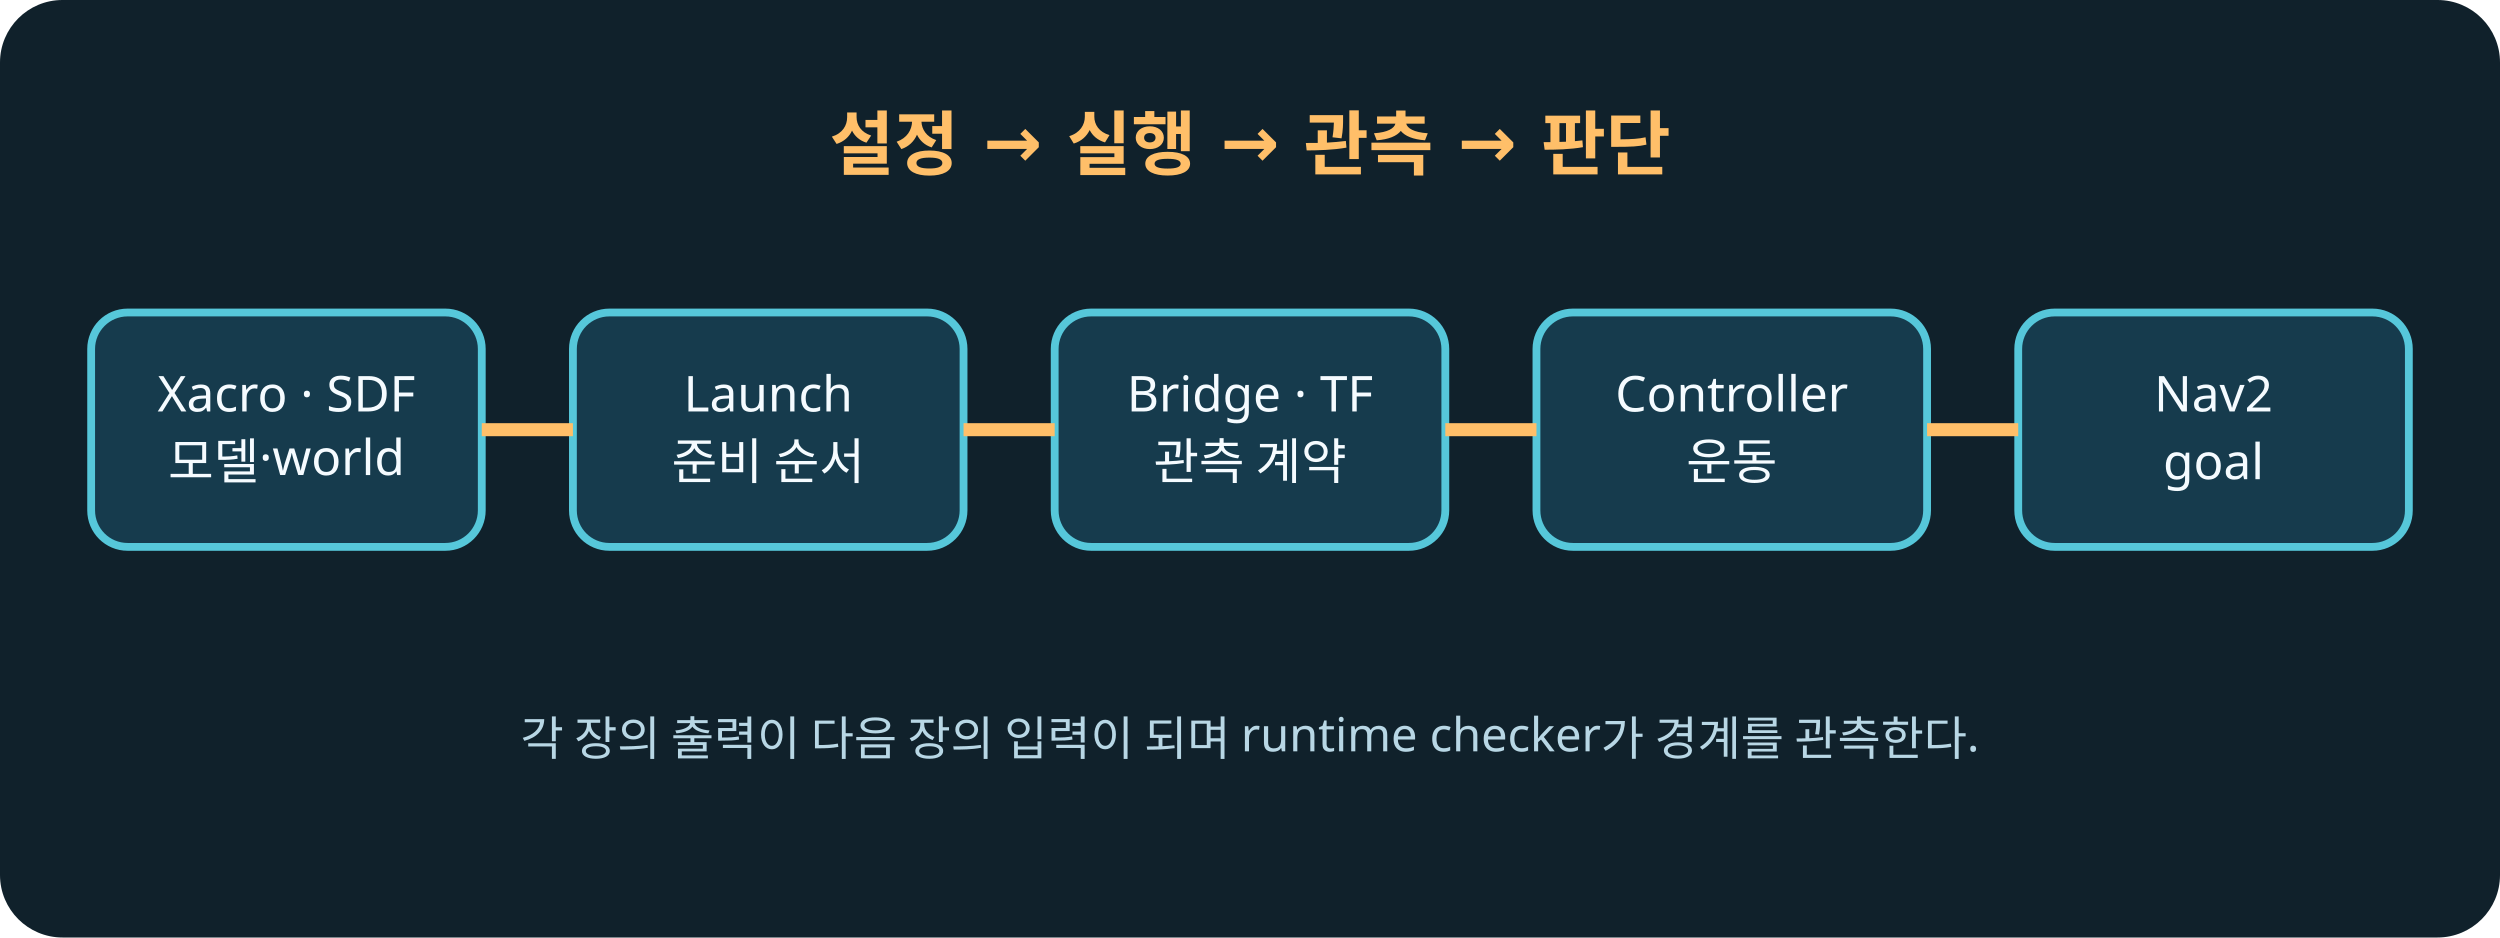
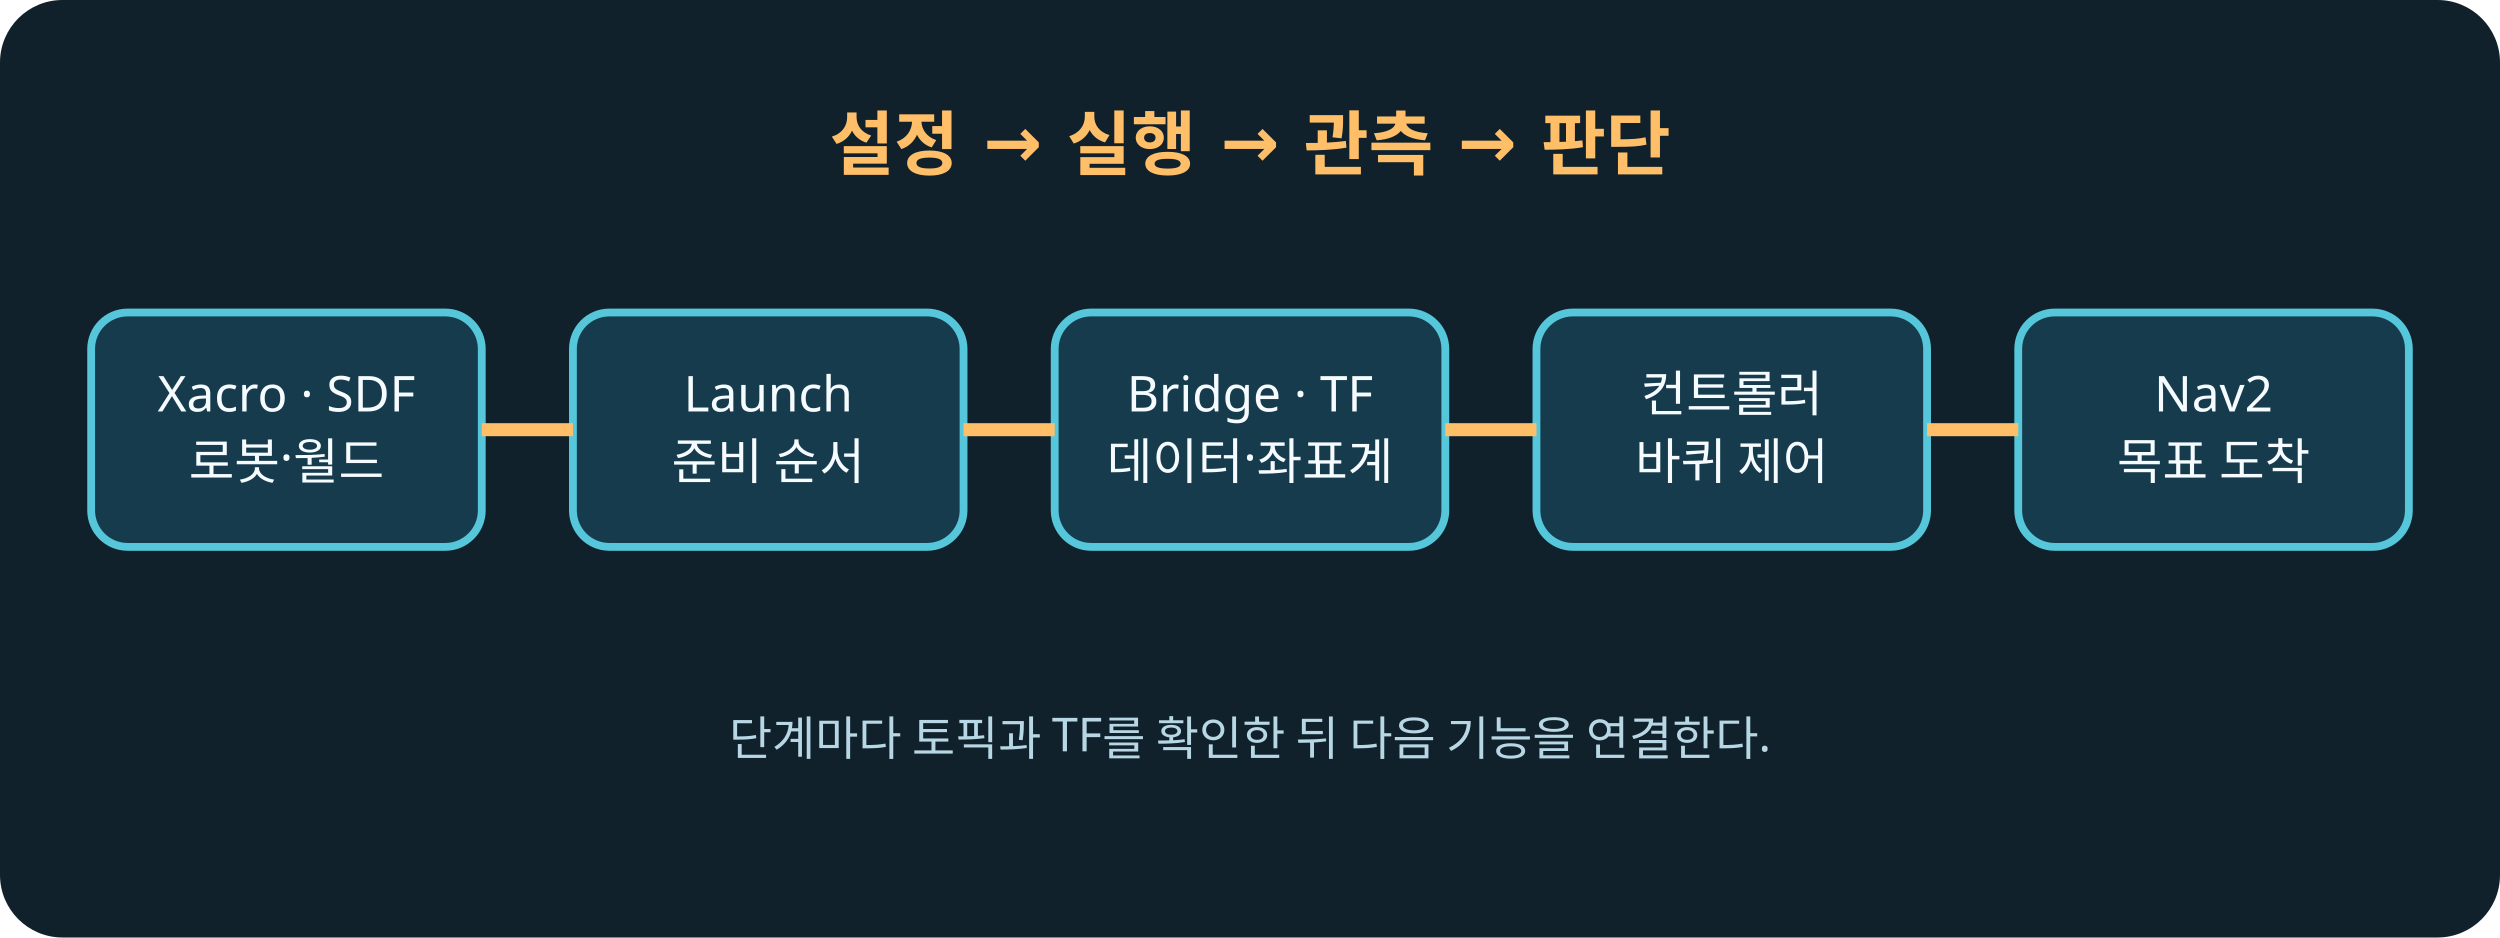
<svg xmlns="http://www.w3.org/2000/svg" viewBox="0 0 960 360" role="img" aria-labelledby="t d">
  <rect width="960" height="360" rx="24" fill="#10212b" />
  <g font-family="sans-serif" text-anchor="middle">
    <g fill="#163b4d" stroke="#56c7da" stroke-width="3">
      <rect x="35" y="120" width="150" height="90" rx="14" />
      <rect x="220" y="120" width="150" height="90" rx="14" />
      <rect x="405" y="120" width="150" height="90" rx="14" />
      <rect x="590" y="120" width="150" height="90" rx="14" />
      <rect x="775" y="120" width="150" height="90" rx="14" />
    </g>
    <g fill="#f5fbff" font-size="19">
      <text x="110" y="158">Xacro · SDF</text>
-       <text x="110" y="184">모델·world</text>
+       <text x="110" y="184">로봇·월드</text>
      <text x="295" y="158">Launch</text>
      <text x="295" y="184">준비 순서</text>
      <text x="480" y="158">Bridge · TF</text>
-       <text x="480" y="184">관측 계약</text>
-       <text x="665" y="158">Controller</text>
-       <text x="665" y="184">운동</text>
+       <text x="480" y="184">데이터·좌표계</text>
+       <text x="665" y="158">컨트롤러</text>
+       <text x="665" y="184">바퀴 제어</text>
      <text x="850" y="158">Nav2</text>
-       <text x="850" y="184">goal</text>
+       <text x="850" y="184">목표 도착</text>
    </g>
    <g stroke="#ffbf69" stroke-width="5" fill="none">
      <path d="M185 165h35" />
      <path d="M370 165h35" />
      <path d="M555 165h35" />
      <path d="M740 165h35" />
    </g>
    <text x="480" y="65" fill="#ffbf69" font-size="27" font-weight="700">설정 → 실행 → 관측 → 판단</text>
-     <text x="480" y="290" fill="#b8d7e5" font-size="18">각 장의 출력이 다음 장의 입력이 되며 runtime checker가 경계를 관측한다.</text>
+     <text x="480" y="290" fill="#b8d7e5" font-size="18">단계마다 토픽과 TF를 확인한 뒤 다음 기능을 연결한다.</text>
  </g>
</svg>
